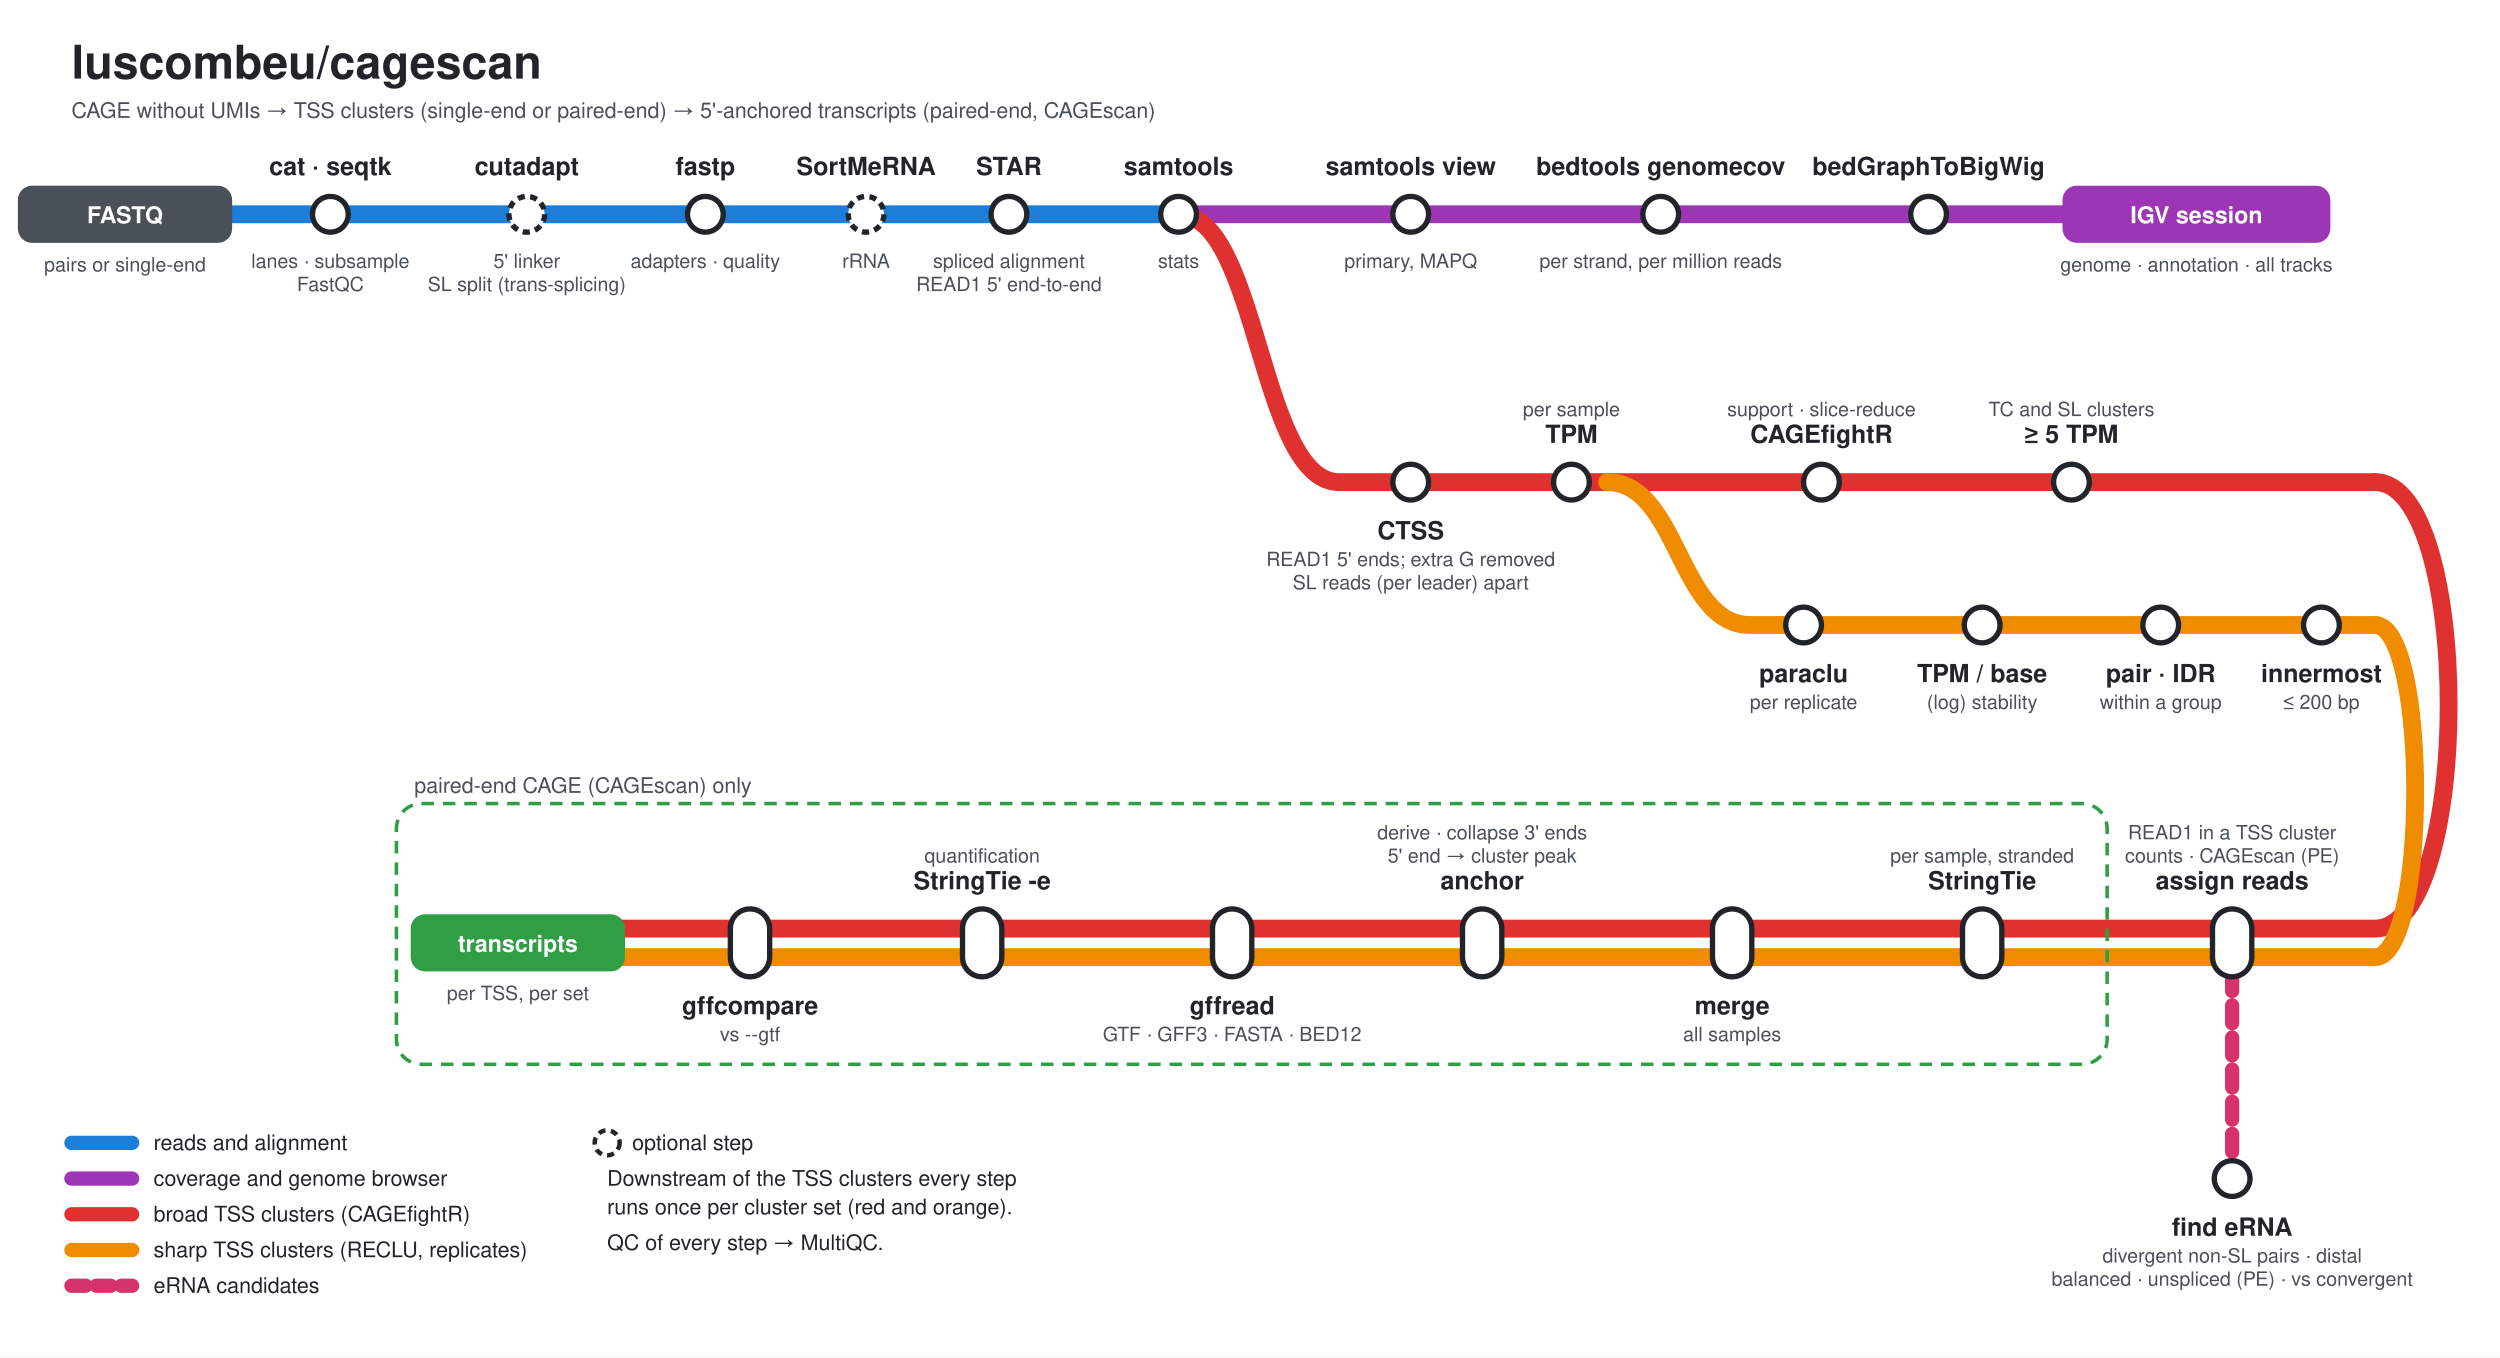
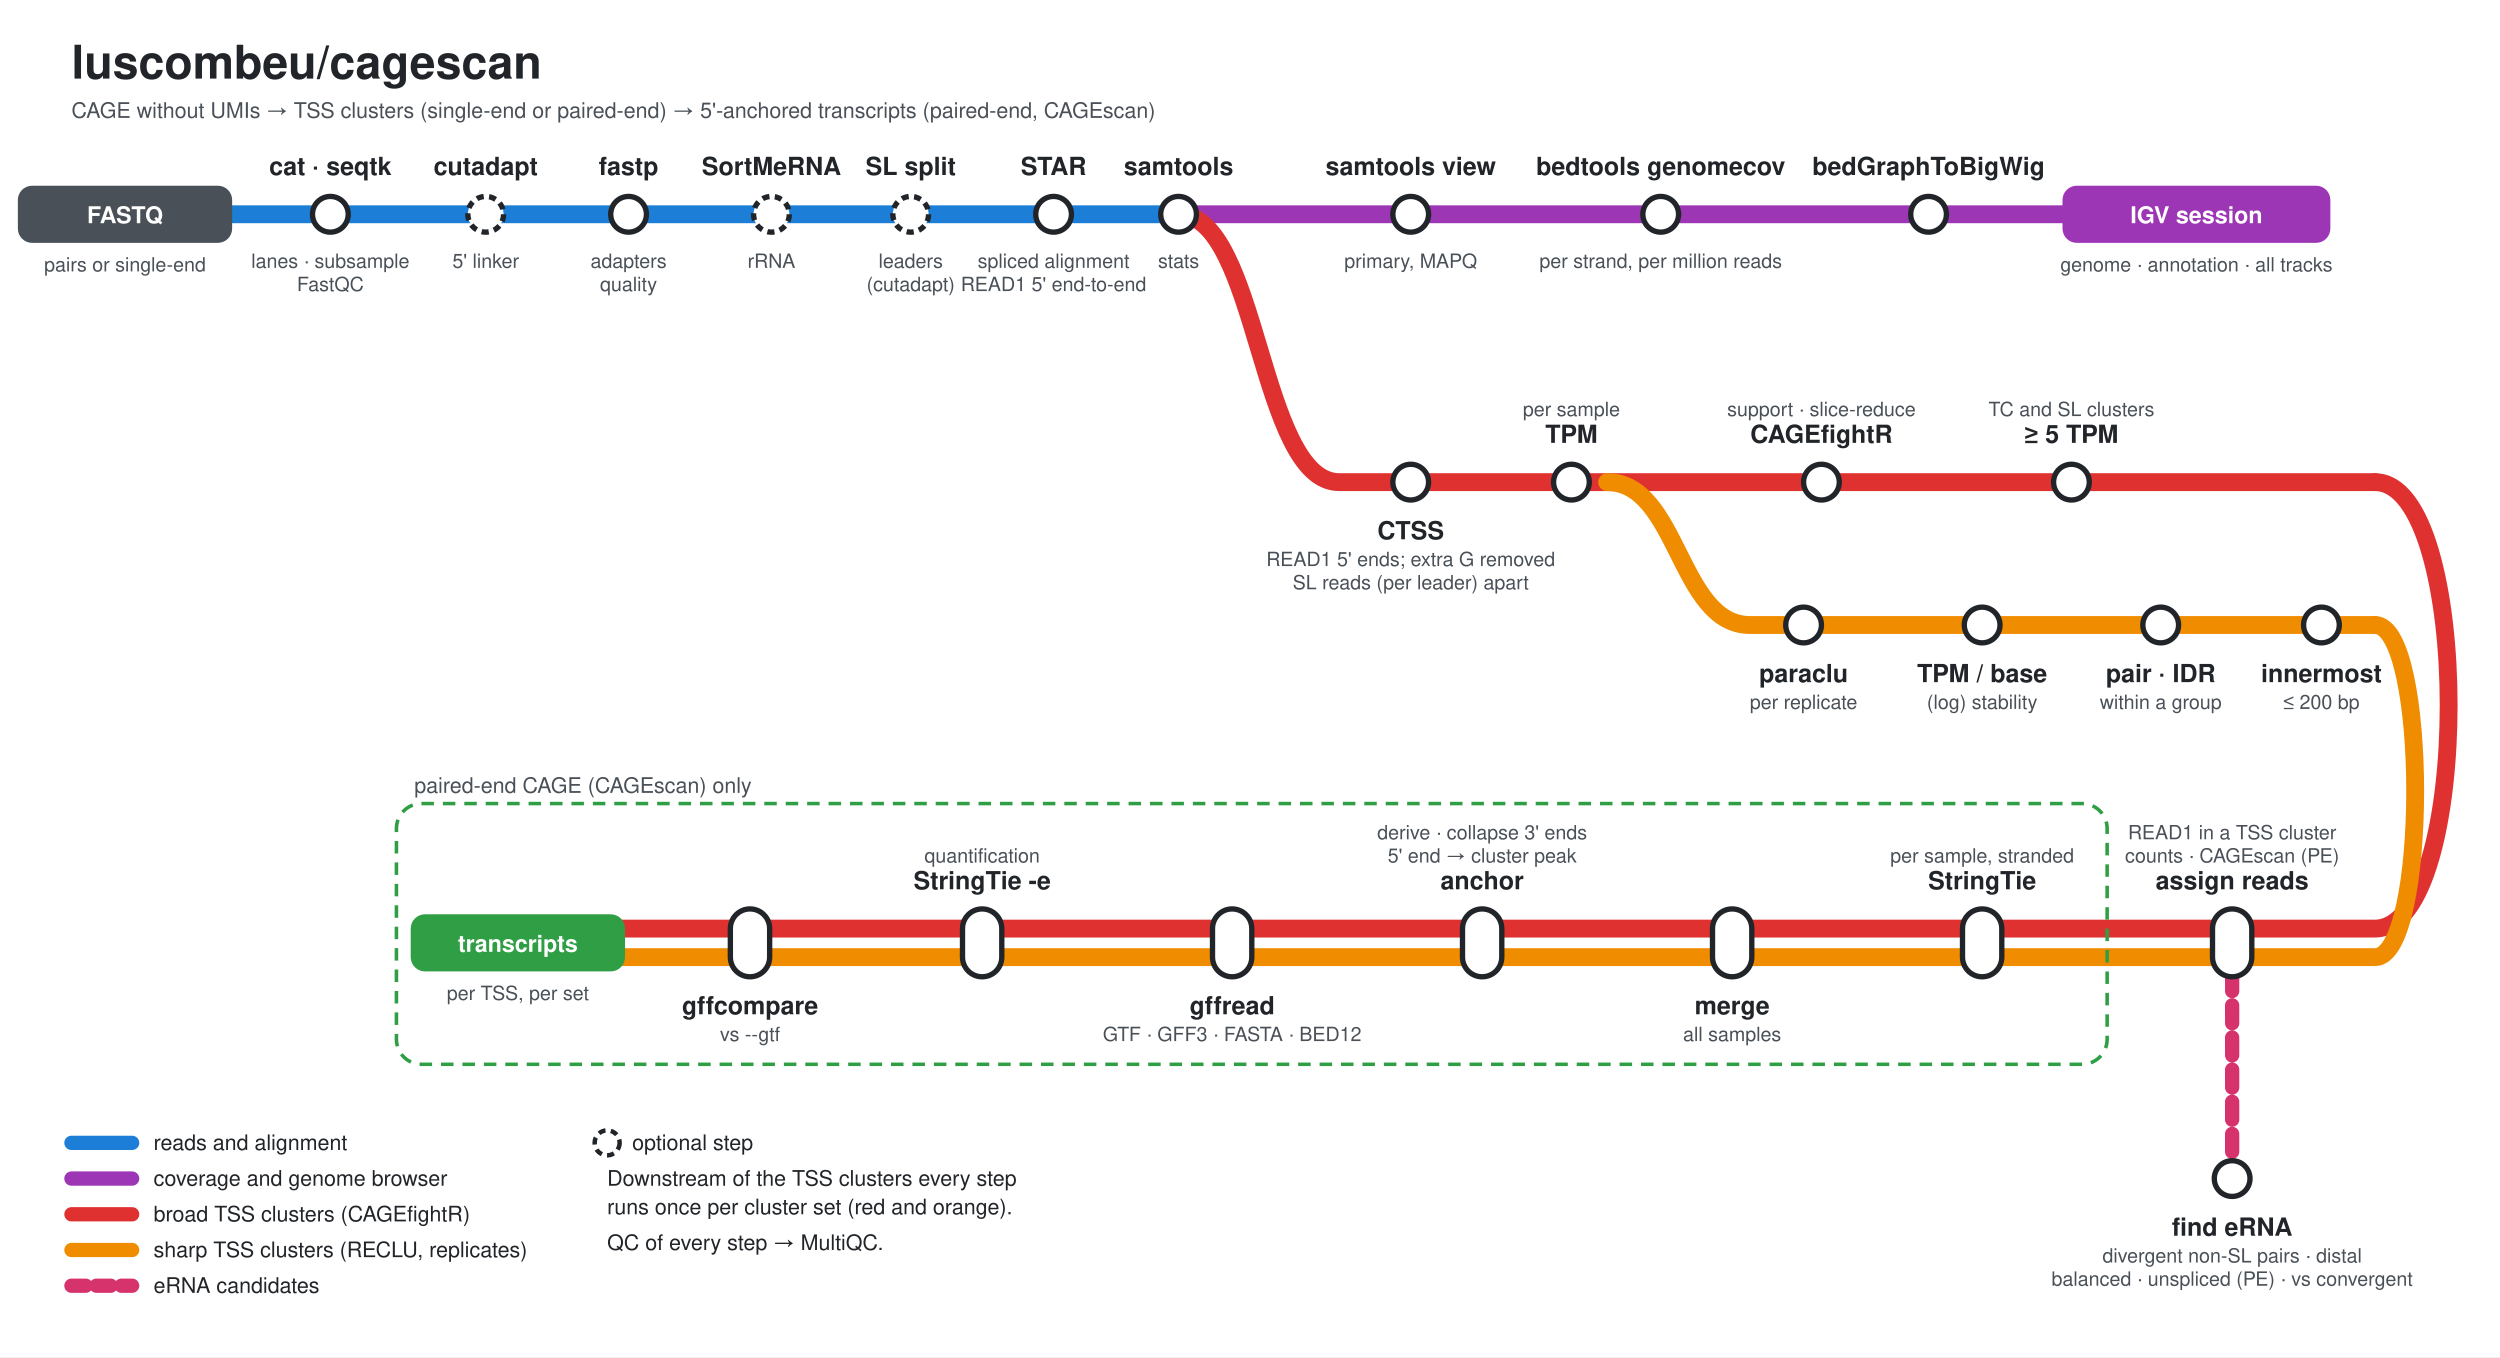
<svg xmlns="http://www.w3.org/2000/svg" viewBox="0 0 1400 760" width="1400" height="760">
  <style>
text { font-family: "Helvetica Neue", Helvetica, Arial, sans-serif; fill: #212529; }
.title { font-size: 26px; font-weight: 700; }
.st { font-size: 14px; font-weight: 700; text-anchor: middle; }
.sub { font-size: 11px; fill: #495057; text-anchor: middle; }
.term { font-size: 13px; font-weight: 700; fill: #fff; text-anchor: middle; }
.leg { font-size: 12px; }
.subl { font-size: 12px; fill: #495057; text-anchor: start; }
</style>
  <rect width="1400" height="760" fill="#ffffff" />
  <path d="M 70 120 L 660 120" fill="none" stroke="#1c7ed6" stroke-width="10" stroke-linecap="round" stroke-linejoin="round" />
  <path d="M 660 120 L 1230 120" fill="none" stroke="#9c36b5" stroke-width="10" stroke-linecap="round" stroke-linejoin="round" />
  <path d="M 660 120 C 705 120 705 270 750 270 L 1330 270" fill="none" stroke="#e03131" stroke-width="10" stroke-linecap="round" stroke-linejoin="round" />
  <path d="M 900 270 C 940 270 940 350 980 350 L 1330 350" fill="none" stroke="#f08c00" stroke-width="10" stroke-linecap="round" stroke-linejoin="round" />
  <path d="M 1330 270 C 1385 270 1385 520 1330 520 L 330 520" fill="none" stroke="#e03131" stroke-width="10" stroke-linecap="round" stroke-linejoin="round" />
  <path d="M 1330 350 C 1360 350 1360 536 1330 536 L 330 536" fill="none" stroke="#f08c00" stroke-width="10" stroke-linecap="round" stroke-linejoin="round" />
  <path d="M 1250 545 L 1250 660" fill="none" stroke="#d6336c" stroke-width="8" stroke-linecap="round" stroke-linejoin="round" stroke-dasharray="10 8" />
  <rect x="222" y="450" width="958" height="146" rx="14" fill="none" stroke="#2f9e44" stroke-width="2" stroke-dasharray="7 5" />
  <text x="232" y="444" class="subl">paired-end CAGE (CAGEscan) only</text>
  <rect x="10.0" y="104" width="120" height="32" rx="8" fill="#495057" />
  <text x="70" y="125" class="term">FASTQ</text>
  <text x="70" y="152" class="sub">pairs or single-end</text>
  <circle cx="185" cy="120" r="10" fill="#fff" stroke="#212529" stroke-width="3" />
  <text x="185" y="98" class="st">cat · seqtk</text>
  <text x="185" y="150" class="sub">lanes · subsample</text>
  <text x="185" y="163" class="sub">FastQC</text>
-   <circle cx="295" cy="120" r="10" fill="#fff" stroke="#212529" stroke-width="3" stroke-dasharray="4 3" />
-   <text x="295" y="98" class="st">cutadapt</text>
-   <text x="295" y="150" class="sub">5' linker</text>
-   <text x="295" y="163" class="sub">SL split (trans-splicing)</text>
-   <circle cx="395" cy="120" r="10" fill="#fff" stroke="#212529" stroke-width="3" />
-   <text x="395" y="98" class="st">fastp</text>
-   <text x="395" y="150" class="sub">adapters · quality</text>
-   <circle cx="485" cy="120" r="10" fill="#fff" stroke="#212529" stroke-width="3" stroke-dasharray="4 3" />
-   <text x="485" y="98" class="st">SortMeRNA</text>
-   <text x="485" y="150" class="sub">rRNA</text>
-   <circle cx="565" cy="120" r="10" fill="#fff" stroke="#212529" stroke-width="3" />
-   <text x="565" y="98" class="st">STAR</text>
-   <text x="565" y="150" class="sub">spliced alignment</text>
-   <text x="565" y="163" class="sub">READ1 5' end-to-end</text>
+   <circle cx="272" cy="120" r="10" fill="#fff" stroke="#212529" stroke-width="3" stroke-dasharray="4 3" />
+   <text x="272" y="98" class="st">cutadapt</text>
+   <text x="272" y="150" class="sub">5' linker</text>
+   <circle cx="352" cy="120" r="10" fill="#fff" stroke="#212529" stroke-width="3" />
+   <text x="352" y="98" class="st">fastp</text>
+   <text x="352" y="150" class="sub">adapters</text>
+   <text x="352" y="163" class="sub">quality</text>
+   <circle cx="432" cy="120" r="10" fill="#fff" stroke="#212529" stroke-width="3" stroke-dasharray="4 3" />
+   <text x="432" y="98" class="st">SortMeRNA</text>
+   <text x="432" y="150" class="sub">rRNA</text>
+   <circle cx="510" cy="120" r="10" fill="#fff" stroke="#212529" stroke-width="3" stroke-dasharray="4 3" />
+   <text x="510" y="98" class="st">SL split</text>
+   <text x="510" y="150" class="sub">leaders</text>
+   <text x="510" y="163" class="sub">(cutadapt)</text>
+   <circle cx="590" cy="120" r="10" fill="#fff" stroke="#212529" stroke-width="3" />
+   <text x="590" y="98" class="st">STAR</text>
+   <text x="590" y="150" class="sub">spliced alignment</text>
+   <text x="590" y="163" class="sub">READ1 5' end-to-end</text>
  <circle cx="660" cy="120" r="10" fill="#fff" stroke="#212529" stroke-width="3" />
  <text x="660" y="98" class="st">samtools</text>
  <text x="660" y="150" class="sub">stats</text>
  <circle cx="790" cy="120" r="10" fill="#fff" stroke="#212529" stroke-width="3" />
  <text x="790" y="98" class="st">samtools view</text>
  <text x="790" y="150" class="sub">primary, MAPQ</text>
  <circle cx="930" cy="120" r="10" fill="#fff" stroke="#212529" stroke-width="3" />
  <text x="930" y="98" class="st">bedtools genomecov</text>
  <text x="930" y="150" class="sub">per strand, per million reads</text>
  <circle cx="1080" cy="120" r="10" fill="#fff" stroke="#212529" stroke-width="3" />
  <text x="1080" y="98" class="st">bedGraphToBigWig</text>
  <rect x="1155.0" y="104" width="150" height="32" rx="8" fill="#9c36b5" />
  <text x="1230" y="125" class="term">IGV session</text>
  <text x="1230" y="152" class="sub">genome · annotation · all tracks</text>
  <circle cx="790" cy="270" r="10" fill="#fff" stroke="#212529" stroke-width="3" />
  <text x="790" y="302" class="st">CTSS</text>
  <text x="790" y="317" class="sub">READ1 5' ends; extra G removed</text>
  <text x="790" y="330" class="sub">SL reads (per leader) apart</text>
  <circle cx="880" cy="270" r="10" fill="#fff" stroke="#212529" stroke-width="3" />
  <text x="880" y="248" class="st">TPM</text>
  <text x="880" y="233" class="sub">per sample</text>
  <circle cx="1020" cy="270" r="10" fill="#fff" stroke="#212529" stroke-width="3" />
  <text x="1020" y="248" class="st">CAGEfightR</text>
  <text x="1020" y="233" class="sub">support · slice-reduce</text>
  <circle cx="1160" cy="270" r="10" fill="#fff" stroke="#212529" stroke-width="3" />
  <text x="1160" y="248" class="st">≥ 5 TPM</text>
  <text x="1160" y="233" class="sub">TC and SL clusters</text>
  <circle cx="1010" cy="350" r="10" fill="#fff" stroke="#212529" stroke-width="3" />
  <text x="1010" y="382" class="st">paraclu</text>
  <text x="1010" y="397" class="sub">per replicate</text>
  <circle cx="1110" cy="350" r="10" fill="#fff" stroke="#212529" stroke-width="3" />
  <text x="1110" y="382" class="st">TPM / base</text>
  <text x="1110" y="397" class="sub">(log) stability</text>
  <circle cx="1210" cy="350" r="10" fill="#fff" stroke="#212529" stroke-width="3" />
  <text x="1210" y="382" class="st">pair · IDR</text>
  <text x="1210" y="397" class="sub">within a group</text>
  <circle cx="1300" cy="350" r="10" fill="#fff" stroke="#212529" stroke-width="3" />
  <text x="1300" y="382" class="st">innermost</text>
  <text x="1300" y="397" class="sub">≤ 200 bp</text>
  <rect x="1239" y="509" width="22" height="38" rx="11" fill="#fff" stroke="#212529" stroke-width="3" />
  <text x="1250" y="498" class="st">assign reads</text>
  <text x="1250" y="483" class="sub">counts · CAGEscan (PE)</text>
  <text x="1250" y="470" class="sub">READ1 in a TSS cluster</text>
  <rect x="1099" y="509" width="22" height="38" rx="11" fill="#fff" stroke="#212529" stroke-width="3" />
  <text x="1110" y="498" class="st">StringTie</text>
  <text x="1110" y="483" class="sub">per sample, stranded</text>
  <rect x="959" y="509" width="22" height="38" rx="11" fill="#fff" stroke="#212529" stroke-width="3" />
  <text x="970" y="568" class="st">merge</text>
  <text x="970" y="583" class="sub">all samples</text>
  <rect x="819" y="509" width="22" height="38" rx="11" fill="#fff" stroke="#212529" stroke-width="3" />
  <text x="830" y="498" class="st">anchor</text>
  <text x="830" y="483" class="sub">5' end → cluster peak</text>
  <text x="830" y="470" class="sub">derive · collapse 3' ends</text>
  <rect x="679" y="509" width="22" height="38" rx="11" fill="#fff" stroke="#212529" stroke-width="3" />
  <text x="690" y="568" class="st">gffread</text>
  <text x="690" y="583" class="sub">GTF · GFF3 · FASTA · BED12</text>
  <rect x="539" y="509" width="22" height="38" rx="11" fill="#fff" stroke="#212529" stroke-width="3" />
  <text x="550" y="498" class="st">StringTie -e</text>
  <text x="550" y="483" class="sub">quantification</text>
  <rect x="409" y="509" width="22" height="38" rx="11" fill="#fff" stroke="#212529" stroke-width="3" />
  <text x="420" y="568" class="st">gffcompare</text>
  <text x="420" y="583" class="sub">vs --gtf</text>
  <rect x="230.0" y="512" width="120" height="32" rx="8" fill="#2f9e44" />
  <text x="290" y="533" class="term">transcripts</text>
  <text x="290" y="560" class="sub">per TSS, per set</text>
  <circle cx="1250" cy="660" r="10" fill="#fff" stroke="#212529" stroke-width="3" />
  <text x="1250" y="692" class="st">find eRNA</text>
  <text x="1250" y="707" class="sub">divergent non-SL pairs · distal</text>
  <text x="1250" y="720" class="sub">balanced · unspliced (PE) · vs convergent</text>
  <text x="40" y="44" class="title">luscombeu/cagescan</text>
  <text x="40" y="66" class="subl">CAGE without UMIs → TSS clusters (single-end or paired-end) → 5'-anchored transcripts (paired-end, CAGEscan)</text>
  <line x1="40" y1="640" x2="74" y2="640" stroke="#1c7ed6" stroke-width="8" stroke-linecap="round" />
  <text x="86" y="644" class="leg">reads and alignment</text>
  <line x1="40" y1="660" x2="74" y2="660" stroke="#9c36b5" stroke-width="8" stroke-linecap="round" />
  <text x="86" y="664" class="leg">coverage and genome browser</text>
  <line x1="40" y1="680" x2="74" y2="680" stroke="#e03131" stroke-width="8" stroke-linecap="round" />
  <text x="86" y="684" class="leg">broad TSS clusters (CAGEfightR)</text>
  <line x1="40" y1="700" x2="74" y2="700" stroke="#f08c00" stroke-width="8" stroke-linecap="round" />
  <text x="86" y="704" class="leg">sharp TSS clusters (RECLU, replicates)</text>
  <line x1="40" y1="720" x2="74" y2="720" stroke="#d6336c" stroke-width="8" stroke-linecap="round" stroke-dasharray="8 6" />
  <text x="86" y="724" class="leg">eRNA candidates</text>
  <circle cx="340" cy="640" r="7" fill="#fff" stroke="#212529" stroke-width="2.5" stroke-dasharray="4 3" />
  <text x="354" y="644" class="leg">optional step</text>
  <text x="340" y="664" class="leg" text-anchor="start">Downstream of the TSS clusters every step</text>
  <text x="340" y="680" class="leg" text-anchor="start">runs once per cluster set (red and orange).</text>
  <text x="340" y="700" class="leg" text-anchor="start">QC of every step → MultiQC.</text>
</svg>
